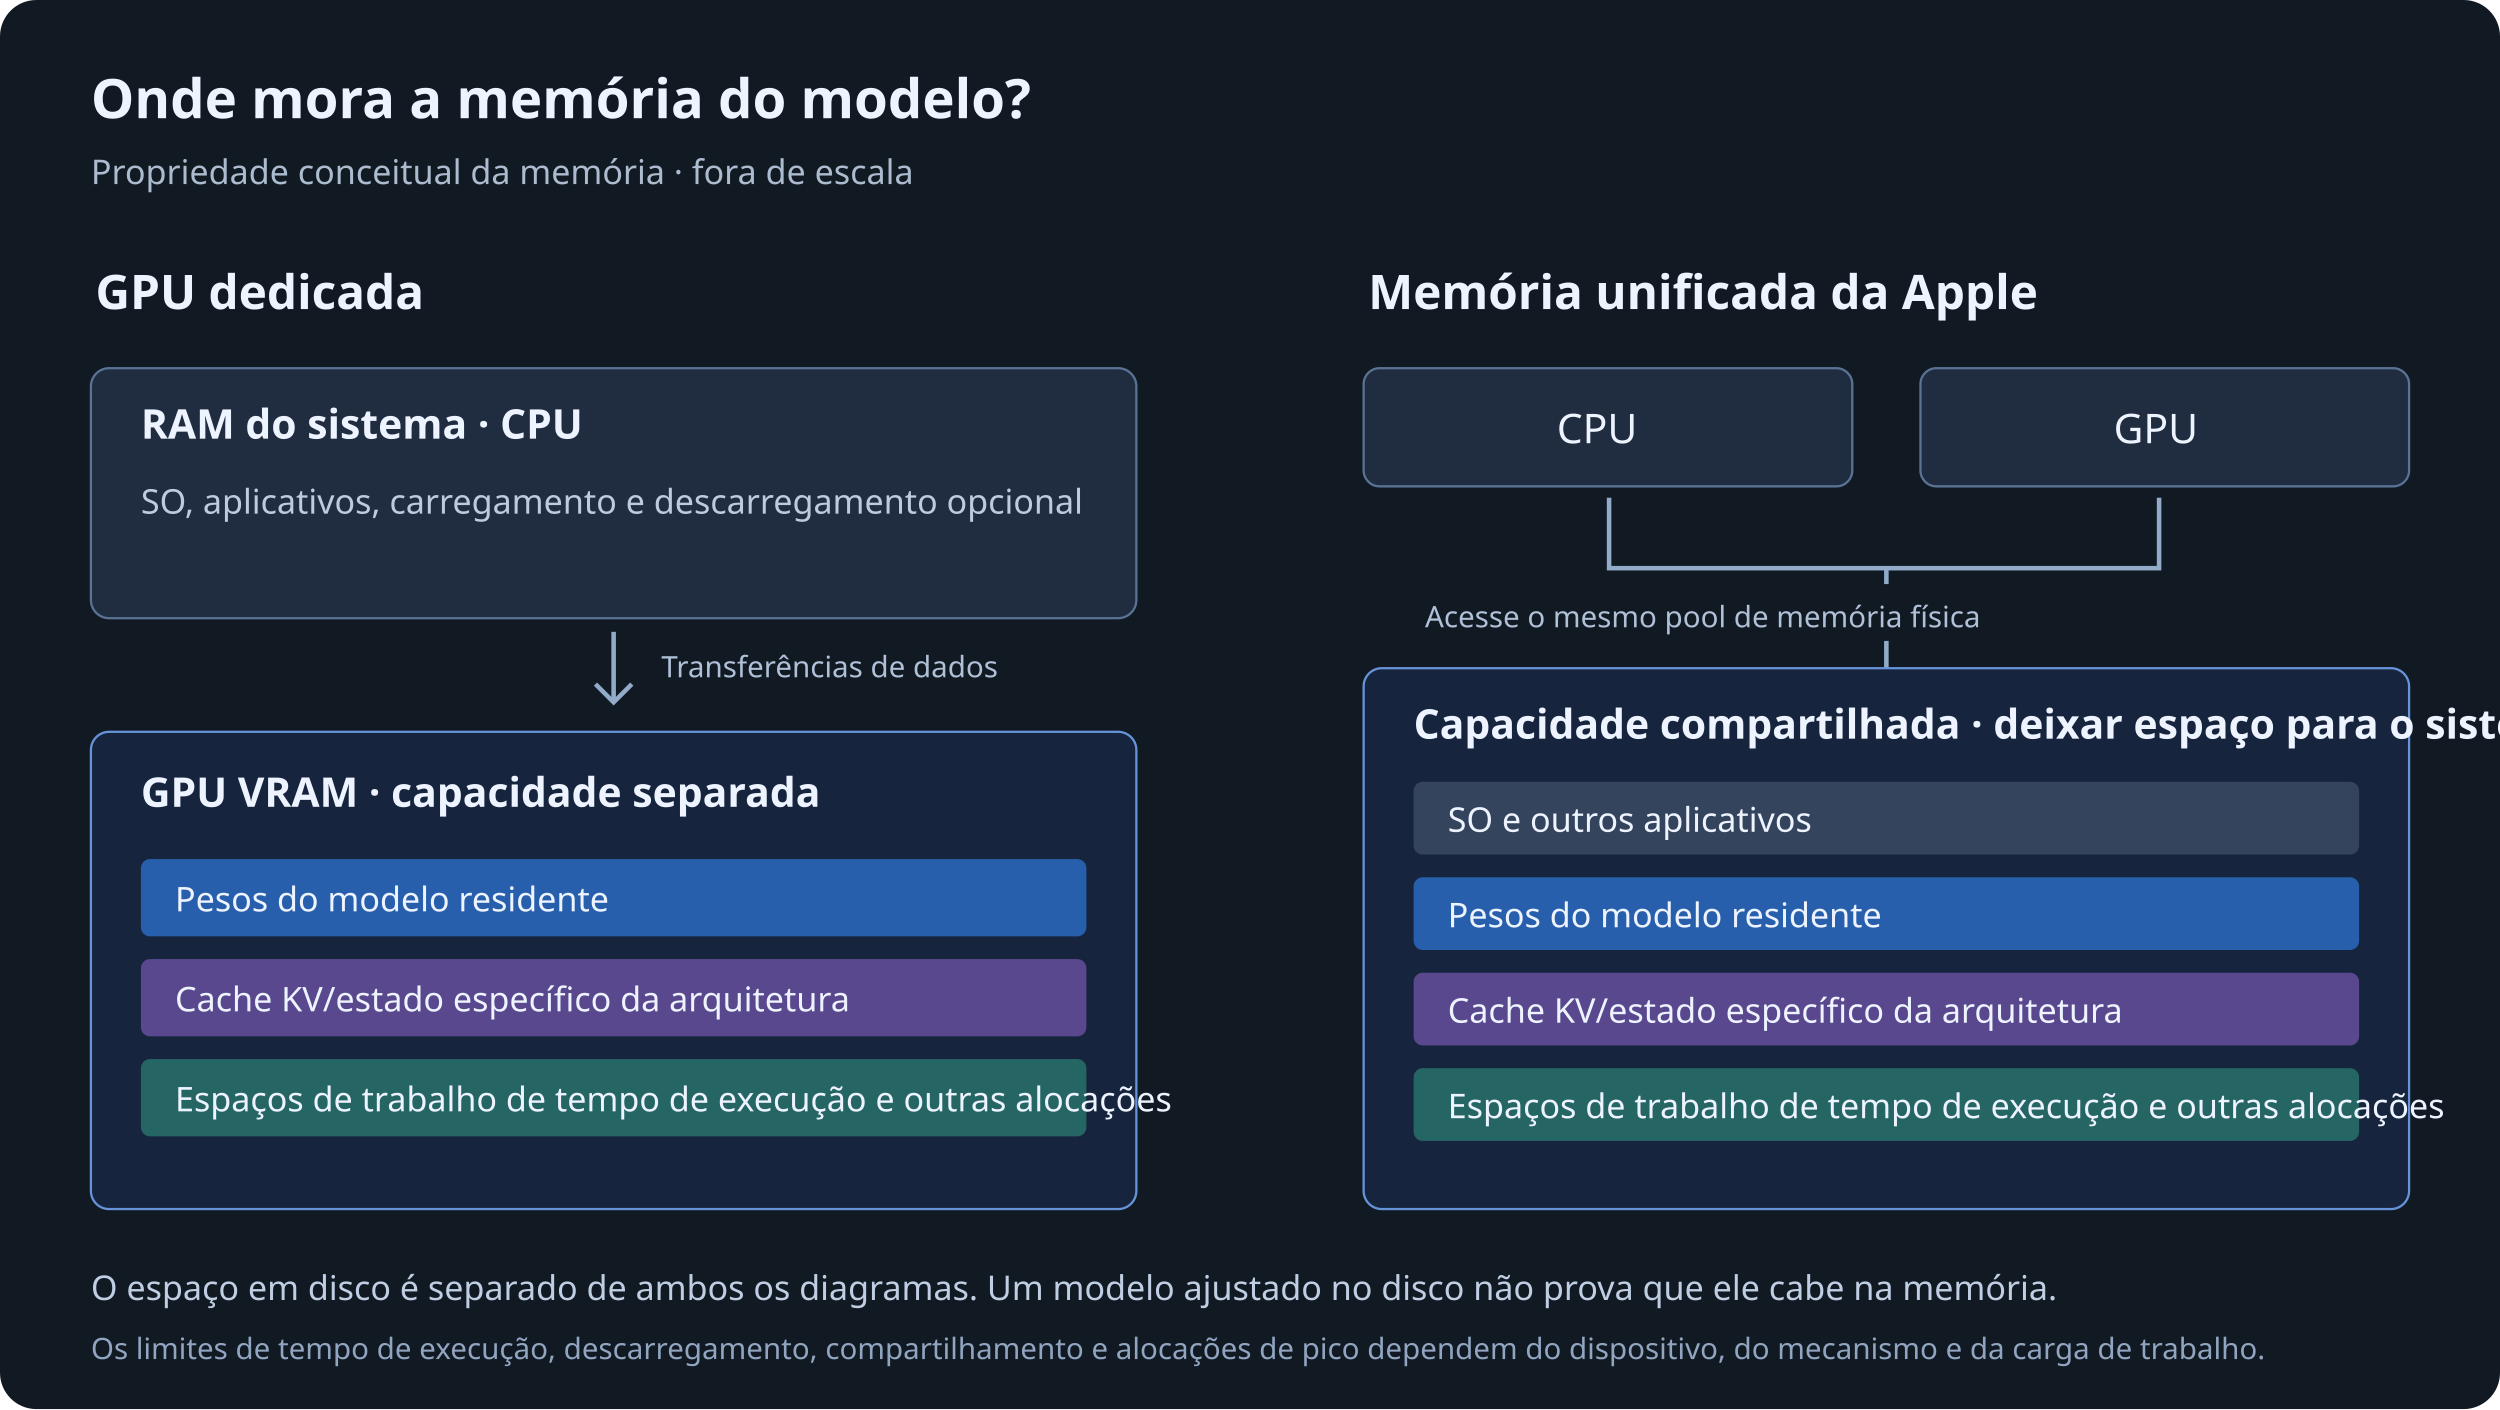
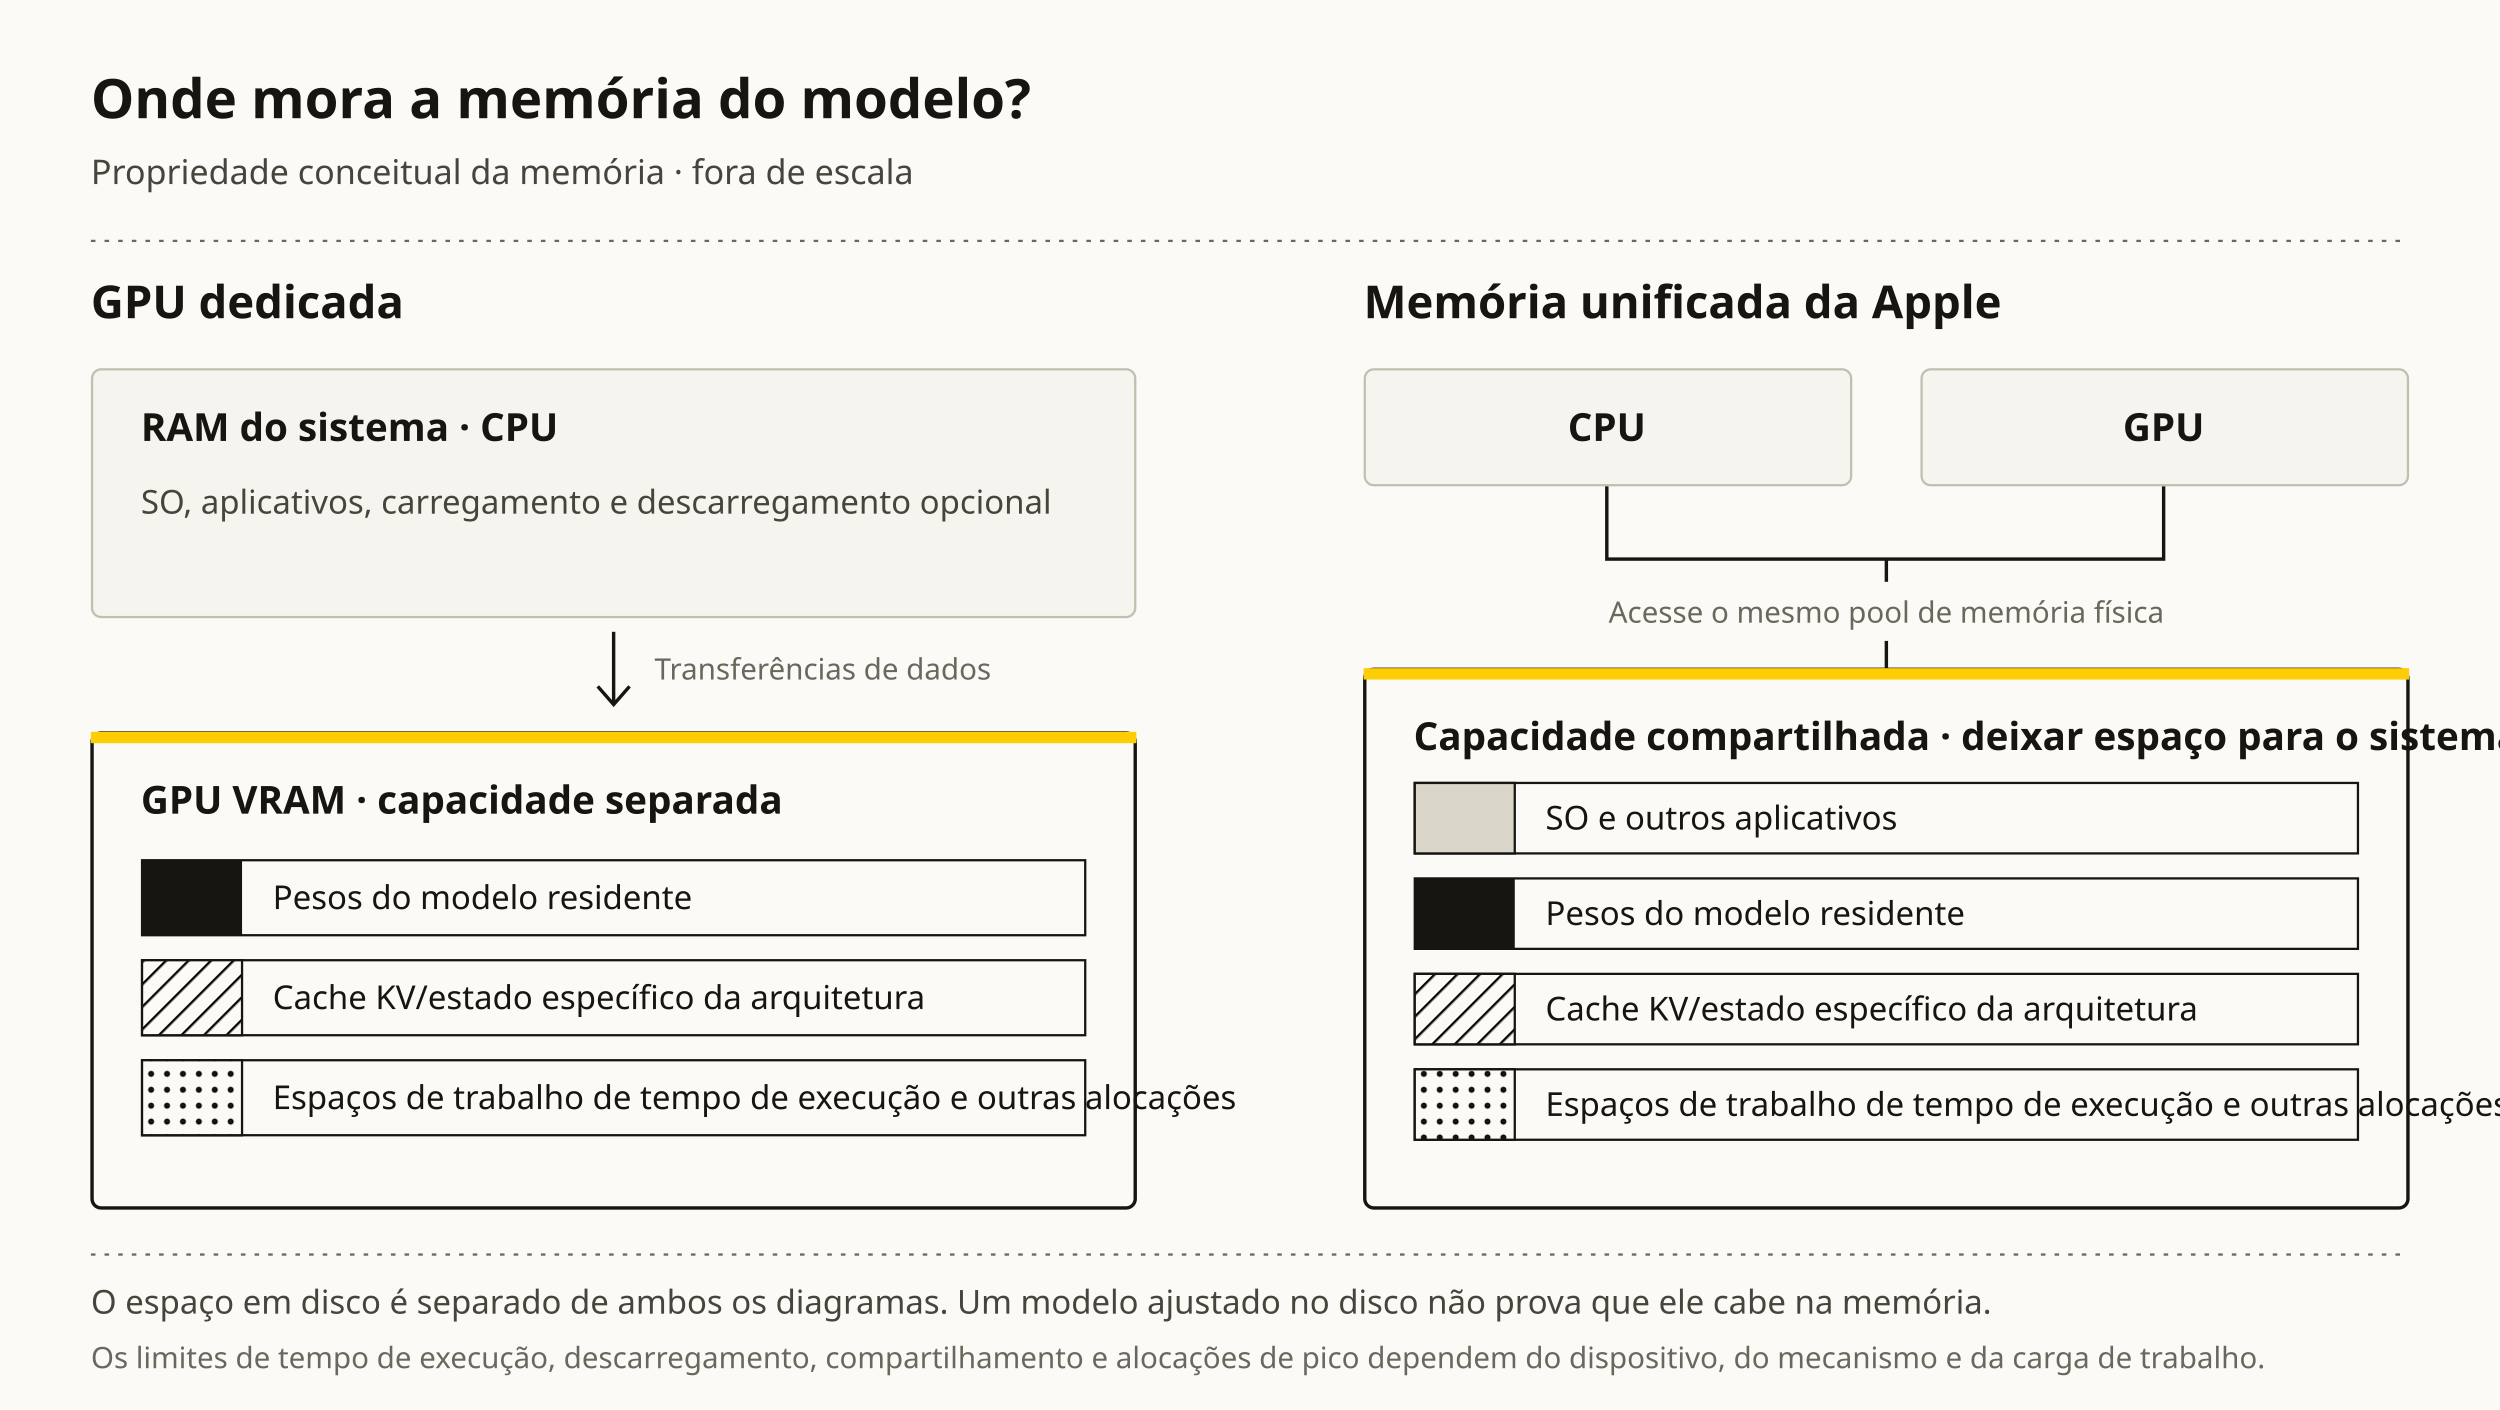
<svg xmlns="http://www.w3.org/2000/svg" width="1100" height="620" viewBox="0 0 1100 620" role="img" aria-labelledby="title desc">
-   <rect width="1100" height="620" rx="16" fill="#111923" />
-   <g font-family="system-ui,sans-serif" fill="#edf3ff">
-     <text x="40" y="52" font-size="24" font-weight="700">Onde mora a memória do modelo?</text>
-     <text x="40" y="81" font-size="15" fill="#acbbce">Propriedade conceitual da memória · fora de escala</text>
-     <text x="42" y="136" font-size="21" font-weight="650">GPU dedicada</text>
-     <text x="602" y="136" font-size="21" font-weight="650" textLength="390" lengthAdjust="spacingAndGlyphs">Memória unificada da Apple</text>
-     <rect x="40" y="162" width="460" height="110" rx="8" fill="#202d40" stroke="#5a7394" />
-     <text x="62" y="193" font-size="18" font-weight="650" textLength="390" lengthAdjust="spacingAndGlyphs">RAM do sistema · CPU</text>
-     <text x="62" y="226" font-size="15" fill="#becae0" textLength="390" lengthAdjust="spacingAndGlyphs">SO, aplicativos, carregamento e descarregamento opcional</text>
-     <path d="M270 278V309" stroke="#91abc9" stroke-width="2" />
-     <path d="m262 301 8 8 8-8" fill="none" stroke="#91abc9" stroke-width="2" />
-     <text x="291" y="298" font-size="13" fill="#afc0d7">Transferências de dados</text>
-     <rect x="40" y="322" width="460" height="210" rx="8" fill="#16253d" stroke="#6793d9" />
-     <text x="62" y="355" font-size="18" font-weight="650">GPU VRAM · capacidade separada</text>
-     <rect x="62" y="378" width="416" height="34" rx="4" fill="#275fac" />
-     <text x="77" y="401" font-size="15">Pesos do modelo residente</text>
-     <rect x="62" y="422" width="416" height="34" rx="4" fill="#59488d" />
-     <text x="77" y="445" font-size="15">Cache KV/estado específico da arquitetura</text>
-     <rect x="62" y="466" width="416" height="34" rx="4" fill="#256665" />
-     <text x="77" y="489" font-size="15" textLength="390" lengthAdjust="spacingAndGlyphs">Espaços de trabalho de tempo de execução e outras alocações</text>
-     <rect x="600" y="162" width="215" height="52" rx="7" fill="#202d40" stroke="#5a7394" />
-     <text x="685" y="195" font-size="18">CPU</text>
-     <rect x="845" y="162" width="215" height="52" rx="7" fill="#202d40" stroke="#5a7394" />
-     <text x="930" y="195" font-size="18">GPU</text>
-     <path d="M708 219V250H950V219M830 250V257M830 282V294" fill="none" stroke="#91abc9" stroke-width="2" />
-     <text x="627" y="276" font-size="13" fill="#afc0d7">Acesse o mesmo pool de memória física</text>
-     <rect x="600" y="294" width="460" height="238" rx="8" fill="#16253d" stroke="#6793d9" />
-     <text x="622" y="325" font-size="18" font-weight="650" textLength="390" lengthAdjust="spacingAndGlyphs">Capacidade compartilhada · deixar espaço para o sistema</text>
-     <rect x="622" y="344" width="416" height="32" rx="4" fill="#35445d" />
-     <text x="637" y="366" font-size="15">SO e outros aplicativos</text>
-     <rect x="622" y="386" width="416" height="32" rx="4" fill="#275fac" />
-     <text x="637" y="408" font-size="15">Pesos do modelo residente</text>
-     <rect x="622" y="428" width="416" height="32" rx="4" fill="#59488d" />
-     <text x="637" y="450" font-size="15">Cache KV/estado específico da arquitetura</text>
-     <rect x="622" y="470" width="416" height="32" rx="4" fill="#256665" />
-     <text x="637" y="492" font-size="15" textLength="390" lengthAdjust="spacingAndGlyphs">Espaços de trabalho de tempo de execução e outras alocações</text>
-     <text x="40" y="572" font-size="15" fill="#bfcee2">O espaço em disco é separado de ambos os diagramas. Um modelo ajustado no disco não prova que ele cabe na memória.</text>
-     <text x="40" y="598" font-size="13" fill="#91a5c1" textLength="1010" lengthAdjust="spacingAndGlyphs">Os limites de tempo de execução, descarregamento, compartilhamento e alocações de pico dependem do dispositivo, do mecanismo e da carga de trabalho.</text>
-   </g>
+   <style>
+ .bg{fill:#fbfaf6}.ink,.t1{fill:#16150f}.t2{fill:#47443c}.t3{fill:#6b675d}.ln{fill:none;stroke:#16150f}.box{fill:#fbfaf6;stroke:#16150f}
+ .soft{fill:#f6f4ee;stroke:#c3beb0}.os{fill:#d9d5c9;stroke:#16150f}.rl{fill:none;stroke:#6b675d}.tape{fill:#ffcd05}
+ @media (prefers-color-scheme:dark){.bg{fill:#1a1a16}.ink,.t1{fill:#eeece4}.t2{fill:#bdb9ad}.t3{fill:#959186}.ln{stroke:#eeece4}.box{fill:#1a1a16;stroke:#eeece4}
+ .soft{fill:#1f1f1a;stroke:#45433b}.os{fill:#45433b;stroke:#eeece4}.rl{stroke:#959186}}
+ text{font-family:'Schibsted Grotesk Variable','Schibsted Grotesk',system-ui,-apple-system,'Segoe UI','Noto Sans',sans-serif}
+ </style>
+   <defs>
+     <pattern id="hatch" width="7" height="7" patternUnits="userSpaceOnUse" patternTransform="rotate(45)">
+       <rect width="7" height="7" class="bg" />
+       <path d="M0 0V7" class="ln" stroke-width="2.2" />
+     </pattern>
+     <pattern id="dots" width="7" height="7" patternUnits="userSpaceOnUse">
+       <rect width="7" height="7" class="bg" />
+       <circle cx="3.5" cy="3.5" r="1.35" class="ink" />
+     </pattern>
+   </defs>
+   <rect width="1100" height="620" class="bg" />
+   <text x="40" y="52" font-size="24" font-weight="700" class="t1" data-fit="1010" data-rtl-x="1060">Onde mora a memória do modelo?</text>
+   <text x="40" y="81" font-size="15" class="t2" data-fit="1010" data-rtl-x="1060">Propriedade conceitual da memória · fora de escala</text>
+   <path d="M40 106H1060" class="rl" stroke-dasharray="2 4" />
+   <text x="40" y="140" font-size="20" font-weight="650" class="t1" data-fit="460" data-rtl-x="500">GPU dedicada</text>
+   <text x="600" y="140" font-size="20" font-weight="650" class="t1" data-fit="460" data-rtl-x="1060">Memória unificada da Apple</text>
+   <rect x="40.5" y="162.5" width="459" height="109" rx="4" class="soft" />
+   <text x="62" y="194" font-size="17" font-weight="650" class="t1" data-fit="416" data-rtl-x="478">RAM do sistema · CPU</text>
+   <text x="62" y="226" font-size="14.5" class="t2" data-fit="416" data-rtl-x="478" textLength="416" lengthAdjust="spacingAndGlyphs">SO, aplicativos, carregamento e descarregamento opcional</text>
+   <path d="M270 278V310M263 302l7 8 7-8" class="ln" stroke-width="1.5" />
+   <text x="288" y="299" font-size="13" class="t3" data-fit="200" data-rtl-x="252">Transferências de dados</text>
+   <rect x="40.5" y="322.5" width="459" height="209" rx="4" class="box" stroke-width="1.5" />
+   <rect x="40" y="322" width="460" height="5" class="tape" />
+   <text x="62" y="358" font-size="17" font-weight="650" class="t1" data-fit="416" data-rtl-x="478">GPU VRAM · capacidade separada</text>
+   <rect x="62.5" y="378.5" width="415" height="33" class="box" />
+   <rect x="62.5" y="378.5" width="44" height="33" class="ink" />
+   <text x="120" y="400" font-size="14.5" class="t1" data-fit="350" data-rtl-x="466">Pesos do modelo residente</text>
+   <rect x="62.5" y="422.5" width="415" height="33" class="box" />
+   <rect x="62.5" y="422.5" width="44" height="33" fill="url(#hatch)" />
+   <rect x="62.5" y="422.5" width="44" height="33" class="ln" />
+   <text x="120" y="444" font-size="14.5" class="t1" data-fit="350" data-rtl-x="466">Cache KV/estado específico da arquitetura</text>
+   <rect x="62.5" y="466.5" width="415" height="33" class="box" />
+   <rect x="62.5" y="466.5" width="44" height="33" fill="url(#dots)" />
+   <rect x="62.5" y="466.5" width="44" height="33" class="ln" />
+   <text x="120" y="488" font-size="14.5" class="t1" data-fit="350" data-rtl-x="466" textLength="350" lengthAdjust="spacingAndGlyphs">Espaços de trabalho de tempo de execução e outras alocações</text>
+   <rect x="600.5" y="162.5" width="214" height="51" rx="4" class="soft" />
+   <text x="707" y="194" font-size="17" font-weight="650" text-anchor="middle" class="t1">CPU</text>
+   <rect x="845.5" y="162.5" width="214" height="51" rx="4" class="soft" />
+   <text x="952" y="194" font-size="17" font-weight="650" text-anchor="middle" class="t1">GPU</text>
+   <path d="M707 214V246H952V214M830 246V256M830 282V294" class="ln" stroke-width="1.5" />
+   <text x="830" y="274" font-size="13" text-anchor="middle" class="t3" data-fit="440">Acesse o mesmo pool de memória física</text>
+   <rect x="600.5" y="294.5" width="459" height="237" rx="4" class="box" stroke-width="1.5" />
+   <rect x="600" y="294" width="460" height="5" class="tape" />
+   <text x="622" y="330" font-size="17" font-weight="650" class="t1" data-fit="416" data-rtl-x="1038" textLength="416" lengthAdjust="spacingAndGlyphs">Capacidade compartilhada · deixar espaço para o sistema</text>
+   <rect x="622.5" y="344.5" width="415" height="31" class="box" />
+   <rect x="622.5" y="344.5" width="44" height="31" class="os" />
+   <text x="680" y="365" font-size="14.5" class="t1" data-fit="350" data-rtl-x="1026">SO e outros aplicativos</text>
+   <rect x="622.5" y="386.5" width="415" height="31" class="box" />
+   <rect x="622.5" y="386.5" width="44" height="31" class="ink" />
+   <text x="680" y="407" font-size="14.5" class="t1" data-fit="350" data-rtl-x="1026">Pesos do modelo residente</text>
+   <rect x="622.5" y="428.5" width="415" height="31" class="box" />
+   <rect x="622.5" y="428.5" width="44" height="31" fill="url(#hatch)" />
+   <rect x="622.5" y="428.5" width="44" height="31" class="ln" />
+   <text x="680" y="449" font-size="14.5" class="t1" data-fit="350" data-rtl-x="1026">Cache KV/estado específico da arquitetura</text>
+   <rect x="622.5" y="470.5" width="415" height="31" class="box" />
+   <rect x="622.5" y="470.5" width="44" height="31" fill="url(#dots)" />
+   <rect x="622.5" y="470.5" width="44" height="31" class="ln" />
+   <text x="680" y="491" font-size="14.5" class="t1" data-fit="350" data-rtl-x="1026" textLength="350" lengthAdjust="spacingAndGlyphs">Espaços de trabalho de tempo de execução e outras alocações</text>
+   <path d="M40 552H1060" class="rl" stroke-dasharray="2 4" />
+   <text x="40" y="578" font-size="14.5" class="t2" data-fit="1020" data-rtl-x="1060">O espaço em disco é separado de ambos os diagramas. Um modelo ajustado no disco não prova que ele cabe na memória.</text>
+   <text x="40" y="602" font-size="13" class="t3" data-fit="1020" data-rtl-x="1060">Os limites de tempo de execução, descarregamento, compartilhamento e alocações de pico dependem do dispositivo, do mecanismo e da carga de trabalho.</text>
</svg>
